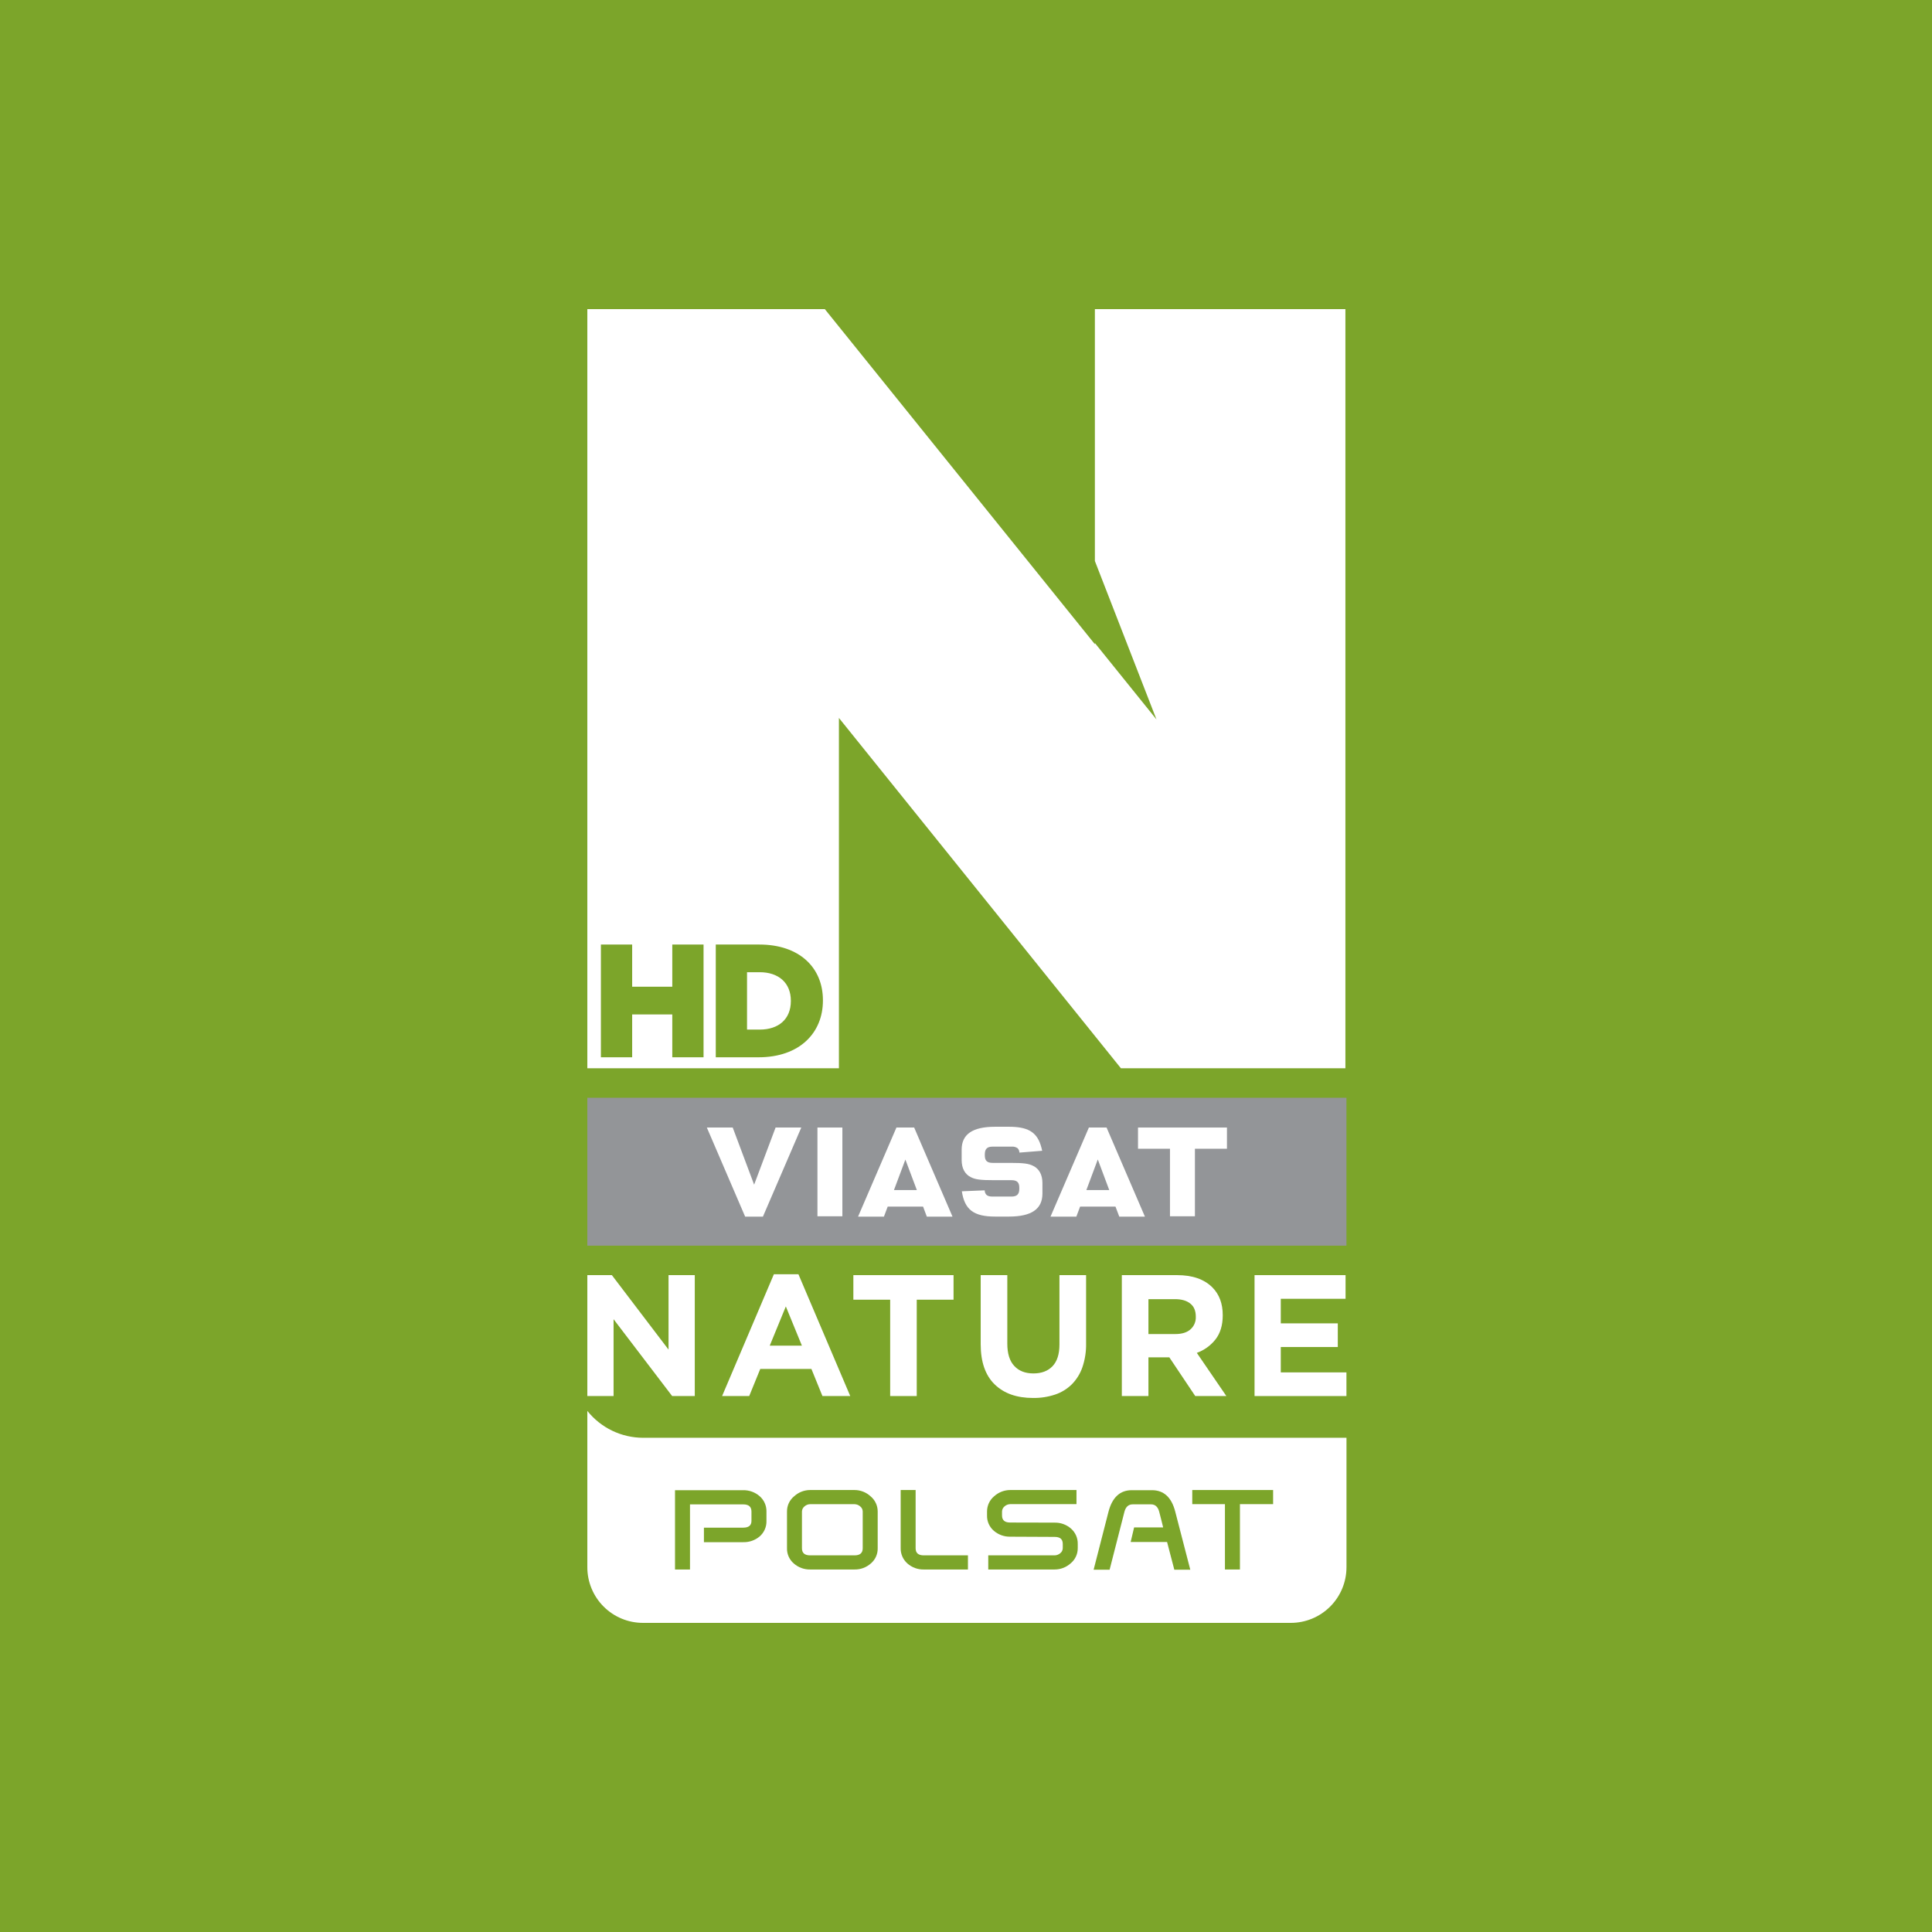
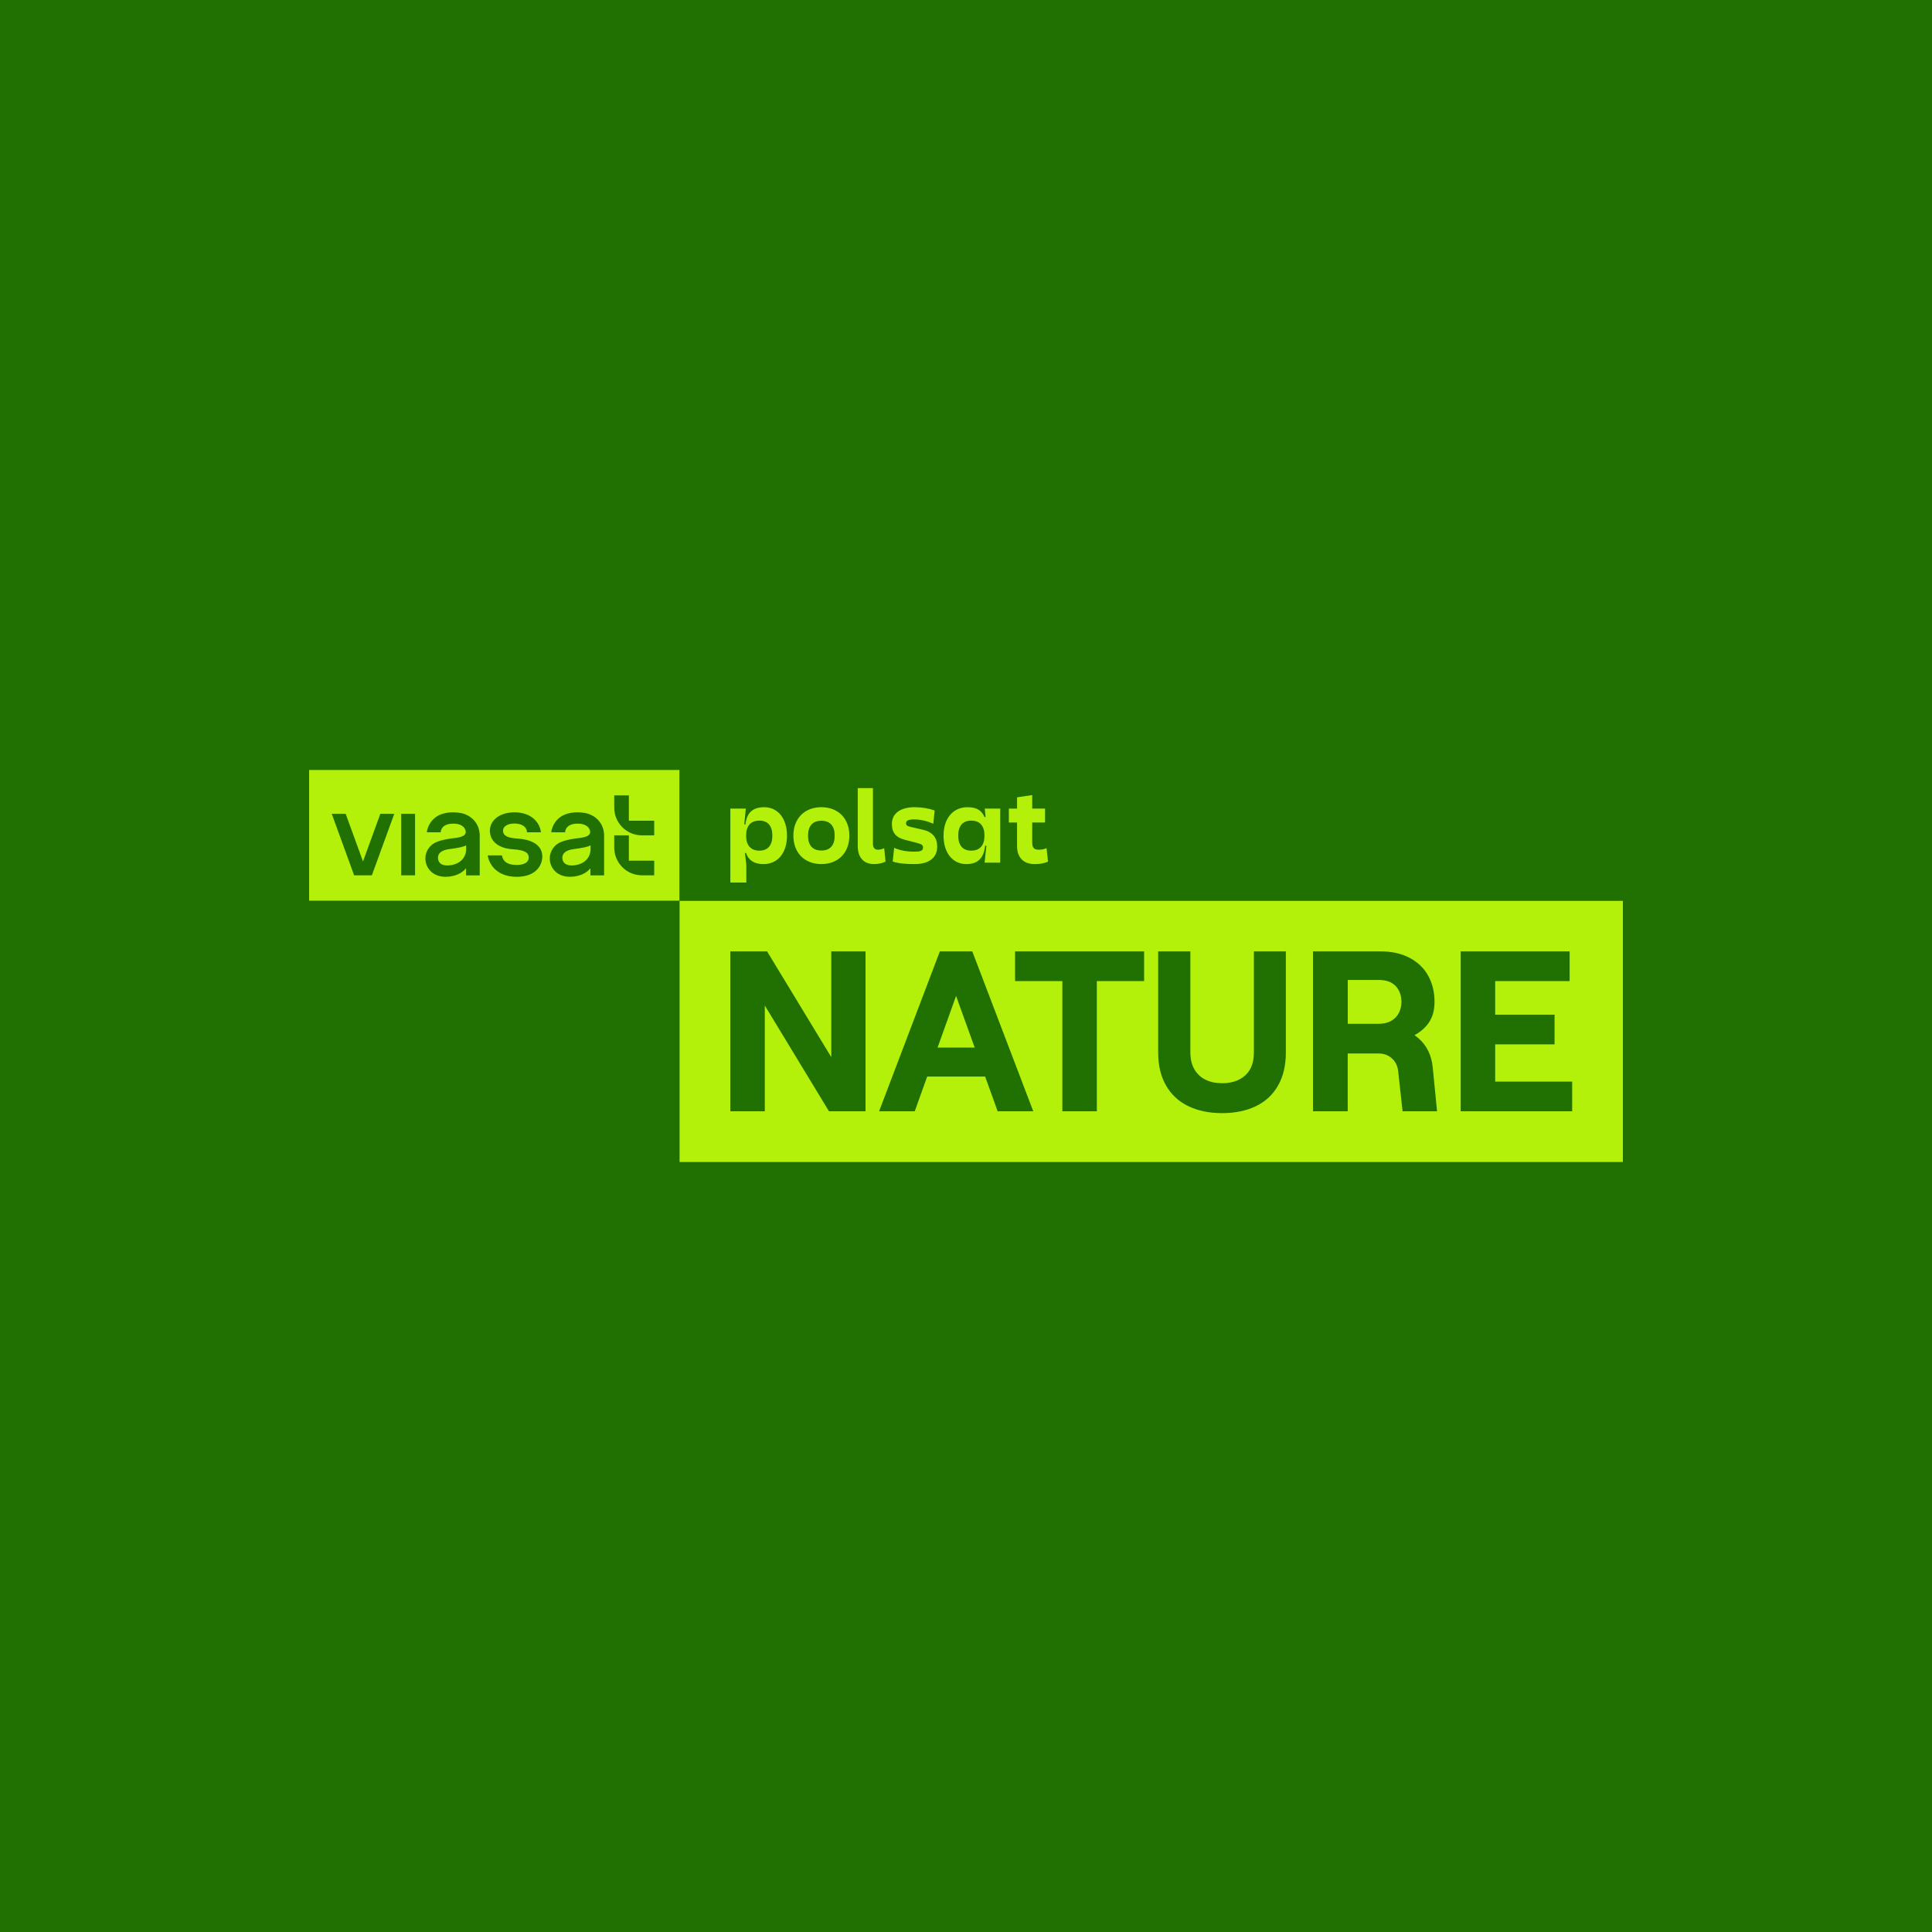
<svg xmlns="http://www.w3.org/2000/svg" width="250" height="250" viewBox="0 0 250 250" fill="none">
-   <rect width="250" height="250" fill="#7CA52A" />
-   <path d="M174.095 40H174.095H141.677V72.592L149.648 93.097L141.677 83.209V83.36L106.731 40H76V138.234H108.556V92.902L145.046 138.234H174.095V40Z" fill="white" />
-   <path d="M174.229 142.051H76V161.185H174.229V142.051Z" fill="#939598" />
-   <path d="M133.701 150.868C133.12 150.568 132.452 150.477 130.717 150.477H128.449C127.725 150.477 127.434 150.191 127.434 149.501V149.354C127.433 149.322 127.435 149.29 127.439 149.258C127.47 148.638 127.777 148.374 128.449 148.374H130.921C131.184 148.352 131.446 148.421 131.663 148.569C131.677 148.58 131.69 148.591 131.702 148.604C131.835 148.753 131.909 148.946 131.91 149.146C132.2 149.129 134.547 148.937 134.859 148.911C134.803 148.643 134.732 148.378 134.646 148.118C134.082 146.431 132.912 145.802 130.557 145.802H128.761C125.856 145.802 124.438 146.768 124.438 148.76V150.116C124.438 151.167 124.858 151.952 125.626 152.325C126.207 152.628 126.874 152.715 128.61 152.715H130.878C131.597 152.715 131.896 152.997 131.896 153.681V153.843C131.896 154.536 131.589 154.835 130.878 154.835H128.406C128.037 154.835 127.781 154.757 127.621 154.588C127.491 154.43 127.419 154.233 127.417 154.029C127.139 154.046 124.771 154.142 124.463 154.154C124.819 156.536 126.004 157.424 128.761 157.424H130.557C133.476 157.424 134.89 156.453 134.89 154.446V153.079C134.89 152.025 134.468 151.24 133.701 150.868Z" fill="white" />
-   <path d="M158.768 145.902H147.258V148.647H151.395V157.385H154.622V148.647H158.768V145.902Z" fill="white" />
-   <path d="M115.678 153.994L117.156 150.048L118.639 153.994H115.678ZM118.292 145.902H115.998L111.033 157.433H114.381L114.867 156.136H119.446L119.932 157.433H123.254L118.292 145.902Z" fill="white" />
-   <path d="M140.575 153.994L142.054 150.034L143.537 153.994H140.575ZM143.19 145.902H140.901L135.935 157.433H139.279L139.764 156.136H144.344L144.834 157.433H148.152L143.19 145.902Z" fill="white" />
-   <path d="M97.584 153.296L94.813 145.902H91.465L96.422 157.433H98.721L103.686 145.902H100.36L97.584 153.296Z" fill="white" />
-   <path d="M109.003 145.902H105.777V157.385H109.003V145.902Z" fill="white" />
-   <path d="M76 182.57V202.807C76.001 203.754 76.189 204.69 76.552 205.564C76.915 206.438 77.447 207.231 78.117 207.899C78.787 208.567 79.583 209.097 80.458 209.457C81.333 209.818 82.27 210.002 83.216 210H167.02C168.931 210.002 170.764 209.246 172.116 207.897C173.469 206.548 174.23 204.718 174.234 202.807V186.049H83.216C81.83 186.047 80.461 185.732 79.212 185.13C77.963 184.528 76.866 183.653 76 182.57Z" fill="white" />
-   <path d="M99.179 196.807C99.189 197.183 99.117 197.557 98.967 197.902C98.817 198.247 98.593 198.555 98.311 198.804C97.717 199.309 96.958 199.577 96.179 199.557H91.088V197.677H96.179C96.884 197.677 97.239 197.386 97.239 196.807V195.597C97.239 194.975 96.884 194.667 96.179 194.667H89.284V203.091H87.346V192.831H96.166C96.95 192.816 97.711 193.093 98.302 193.609C98.584 193.856 98.809 194.162 98.961 194.506C99.113 194.849 99.187 195.222 99.179 195.597L99.179 196.807Z" fill="#7CA52A" />
-   <path d="M111.636 200.343V195.58C111.634 195.453 111.603 195.327 111.545 195.214C111.487 195.1 111.405 195.001 111.303 194.923C111.102 194.747 110.846 194.647 110.579 194.641H104.836C104.566 194.643 104.307 194.744 104.106 194.923C104.006 195.001 103.923 195.101 103.865 195.214C103.808 195.328 103.776 195.453 103.772 195.58V200.343C103.772 200.958 104.122 201.263 104.836 201.263H110.579C111.282 201.263 111.636 200.958 111.636 200.343ZM113.573 200.322C113.584 200.7 113.51 201.075 113.356 201.42C113.202 201.766 112.971 202.071 112.682 202.315C112.101 202.831 111.346 203.108 110.568 203.091H104.844C104.063 203.108 103.305 202.831 102.719 202.315C102.432 202.07 102.203 201.764 102.051 201.419C101.898 201.074 101.825 200.699 101.838 200.322V195.58C101.835 195.206 101.916 194.835 102.075 194.496C102.235 194.158 102.468 193.859 102.758 193.622C103.326 193.098 104.071 192.807 104.844 192.808H110.568C111.34 192.808 112.084 193.099 112.651 193.622C112.94 193.86 113.172 194.159 113.332 194.498C113.491 194.836 113.574 195.206 113.573 195.58L113.573 200.322Z" fill="#7CA52A" />
-   <path d="M125.251 203.091H119.54C118.761 203.109 118.004 202.831 117.42 202.315C117.138 202.066 116.914 201.759 116.763 201.415C116.612 201.071 116.538 200.698 116.547 200.322V192.808H118.481V200.343C118.481 200.958 118.831 201.263 119.54 201.263H125.251V203.091Z" fill="#7CA52A" />
-   <path d="M139.296 194.636H130.713C130.445 194.643 130.189 194.745 129.989 194.923C129.89 195.003 129.81 195.102 129.753 195.216C129.697 195.329 129.665 195.454 129.661 195.58V196.093C129.661 196.712 130.01 197.015 130.713 197.015L136.455 197.028C137.226 197.008 137.977 197.275 138.563 197.776C138.853 198.024 139.084 198.334 139.239 198.682C139.394 199.031 139.47 199.41 139.46 199.791V200.331C139.463 200.705 139.382 201.076 139.224 201.415C139.066 201.754 138.834 202.054 138.546 202.293C137.976 202.809 137.233 203.094 136.464 203.091H127.881V201.263H136.468C136.734 201.258 136.99 201.161 137.192 200.988C137.293 200.911 137.376 200.811 137.433 200.697C137.49 200.584 137.52 200.458 137.521 200.331V199.791C137.521 199.171 137.176 198.874 136.468 198.874L130.731 198.847C129.953 198.865 129.195 198.594 128.605 198.086C128.319 197.841 128.091 197.534 127.938 197.19C127.785 196.845 127.712 196.47 127.723 196.093V195.58C127.723 195.206 127.805 194.836 127.963 194.497C128.122 194.158 128.353 193.857 128.64 193.617C129.213 193.098 129.958 192.809 130.731 192.808H139.296V194.636Z" fill="#7CA52A" />
-   <path d="M154.023 203.121H151.957L151.018 199.531H146.308L146.753 197.646H150.511C150.428 197.334 150.173 196.219 149.995 195.597C149.826 194.975 149.472 194.663 148.949 194.663H146.57C146.035 194.663 145.679 194.975 145.508 195.597L143.583 203.121H141.514L143.442 195.605C143.926 193.761 144.931 192.83 146.451 192.83H149.067C150.596 192.83 151.603 193.761 152.076 195.605L154.023 203.121Z" fill="#7CA52A" />
-   <path d="M164.74 194.636H160.447V203.092H158.508V194.636H154.279V192.808H164.74V194.636Z" fill="#7CA52A" />
-   <path d="M76 165.001H79.175L86.508 174.638V165.001H89.904V180.649H86.976L79.396 170.704V180.649H76V165.001Z" fill="white" />
-   <path d="M103.765 174.126L101.687 169.052L99.605 174.126H103.765ZM100.139 164.888H103.317L110.022 180.649H106.423L104.996 177.139H98.378L96.947 180.649H93.439L100.139 164.888Z" fill="white" />
-   <path d="M115.188 168.18H110.425V165.001H123.389V168.18H118.626V180.648H115.188V168.18Z" fill="white" />
-   <path d="M133.675 180.896C131.572 180.896 129.919 180.314 128.71 179.14C127.509 177.973 126.901 176.242 126.901 173.944V165.001H130.345V173.857C130.345 175.136 130.64 176.103 131.238 176.745C131.832 177.395 132.659 177.721 133.719 177.721C134.776 177.721 135.603 177.409 136.199 176.784C136.797 176.155 137.092 175.219 137.092 173.965V165.001H140.54V173.831C140.561 174.884 140.398 175.933 140.059 176.931C139.772 177.761 139.302 178.516 138.684 179.14C138.074 179.738 137.335 180.189 136.525 180.458C135.606 180.763 134.643 180.911 133.675 180.896Z" fill="white" />
-   <path d="M152.094 172.625C152.948 172.625 153.594 172.421 154.05 172.017C154.277 171.816 154.456 171.566 154.575 171.286C154.694 171.006 154.748 170.704 154.735 170.4V170.357C154.735 169.612 154.496 169.048 154.015 168.674C153.542 168.297 152.88 168.109 152.029 168.11H148.607V172.625H152.094ZM145.164 165.001H152.319C154.301 165.001 155.822 165.53 156.882 166.589C157.771 167.486 158.221 168.678 158.221 170.166V170.21C158.221 171.48 157.91 172.508 157.293 173.31C156.664 174.109 155.825 174.716 154.869 175.062L158.69 180.649H154.665L151.313 175.643H148.607V180.649H145.164L145.164 165.001Z" fill="white" />
-   <path d="M162.338 165.001H174.116V168.062H165.733V171.242H173.11V174.304H165.733V177.587H174.229V180.649H162.338V165.001Z" fill="white" />
-   <path d="M77.757 122.223H81.802V127.681H86.993V122.223H91.039V136.812H86.993V131.268H81.802V136.812H77.757V122.223Z" fill="#7CA52A" />
-   <path d="M98.313 133.228C100.728 133.228 102.336 131.896 102.336 129.539V129.494C102.336 127.164 100.728 125.804 98.313 125.804H96.665V133.228H98.313ZM92.621 122.223H98.252C103.462 122.223 106.486 125.221 106.486 129.429V129.477C106.486 133.687 103.423 136.812 98.165 136.812H92.621V122.223Z" fill="#7CA52A" />
+   <rect width="250" height="250" fill="#207102" />
+   <path d="M87.938 99.638H40V116.548H87.938V99.638Z" fill="#B3F10B" />
+   <path d="M63.109 110.685H64.948C65.094 111.522 65.727 111.924 66.831 111.924C67.78 111.924 68.418 111.624 68.418 110.965C68.418 110.442 68.074 109.996 66.397 109.899C64.366 109.783 63.39 108.737 63.39 107.5C63.39 106.127 64.681 105.114 66.584 105.114C68.697 105.114 69.849 106.365 69.997 107.703H68.2C68.167 106.997 67.541 106.562 66.554 106.562C65.787 106.562 65.093 106.881 65.093 107.488C65.093 108.265 65.935 108.443 67.015 108.513C68.418 108.604 70.175 109.141 70.175 110.831C70.175 111.844 69.473 113.459 66.86 113.459C64.246 113.459 63.263 111.776 63.109 110.685ZM49.216 105.307L46.973 111.472L44.73 105.307H42.928L45.823 113.264H48.121L51.017 105.307C51.017 105.307 49.216 105.307 49.216 105.307ZM51.917 105.307H53.707V113.264H51.917C51.917 113.264 51.917 105.307 51.917 105.307ZM60.304 112.357C59.805 112.987 58.843 113.458 57.655 113.458C56.007 113.458 55.07 112.349 55.043 111.114C55.022 110.191 55.599 109.288 56.567 108.921C57.11 108.716 57.852 108.549 58.904 108.432C59.877 108.323 60.34 108.046 60.262 107.564C60.167 106.974 59.59 106.577 58.676 106.577C57.639 106.577 57.08 106.991 57.023 107.701L55.225 107.695C55.356 106.746 56.019 105.632 57.391 105.275C57.81 105.165 58.106 105.114 58.617 105.114C59.211 105.114 59.71 105.207 59.961 105.285C61.124 105.647 62.075 106.64 62.075 108.137V113.272H60.306V112.357C60.306 112.357 60.304 112.357 60.304 112.357ZM60.319 109.931V109.379C60.054 109.574 59.264 109.728 58.16 109.872C57.133 110.005 56.672 110.407 56.672 110.994C56.672 111.58 57.076 111.99 57.863 111.99C58.545 111.99 59.224 111.785 59.703 111.337C60.105 110.962 60.317 110.426 60.317 109.933C60.317 109.933 60.319 109.931 60.319 109.931ZM76.4 112.357C75.901 112.987 74.939 113.458 73.751 113.458C72.104 113.458 71.166 112.349 71.139 111.114C71.119 110.191 71.695 109.288 72.663 108.921C73.206 108.716 73.948 108.549 75 108.432C75.974 108.323 76.437 108.046 76.359 107.564C76.264 106.974 75.687 106.577 74.772 106.577C73.736 106.577 73.176 106.991 73.119 107.701L71.322 107.695C71.453 106.746 72.115 105.632 73.487 105.275C73.907 105.165 74.203 105.114 74.713 105.114C75.307 105.114 75.806 105.207 76.057 105.285C77.22 105.647 78.171 106.64 78.171 108.137V113.272H76.402V112.357L76.4 112.357ZM76.416 109.931V109.379C76.15 109.574 75.361 109.728 74.256 109.872C73.229 110.005 72.768 110.407 72.768 110.994C72.768 111.58 73.172 111.99 73.96 111.99C74.641 111.99 75.321 111.785 75.799 111.337C76.201 110.962 76.414 110.426 76.414 109.933C76.414 109.933 76.416 109.931 76.416 109.931ZM81.373 106.203V102.922H79.483V104.512C79.483 106.49 81.087 108.094 83.064 108.094H84.655V106.203L81.373 106.203ZM81.373 111.374V108.092H79.483V109.682C79.483 111.66 81.087 113.264 83.064 113.264H84.655V111.374H81.373Z" fill="#207102" />
+   <path d="M210 116.546H87.938V150.363H210V116.546Z" fill="#B3F10B" />
+   <path d="M107.567 123.109H112V143.801H107.27L98.965 130.115V143.801H94.503V123.109H99.261L107.567 136.796L107.567 123.109ZM125.815 123.109L133.707 143.801H129.097L127.477 139.309H119.976L118.366 143.801H113.754L121.617 123.109C121.617 123.109 125.815 123.109 125.815 123.109ZM126.124 135.555L123.716 128.873L121.322 135.555H126.124ZM131.35 126.953H137.468V143.801H141.931V126.953H148.049V123.109H131.35L131.35 126.953ZM162.252 136.175C162.252 137.496 161.878 138.491 161.128 139.161C160.378 139.833 159.384 140.167 158.143 140.167C157.334 140.167 156.626 140.019 156.015 139.723C155.404 139.427 154.922 138.982 154.567 138.392C154.212 137.802 154.034 137.062 154.034 136.175V123.109H149.866V136.175C149.866 137.87 150.211 139.309 150.9 140.491C151.591 141.674 152.555 142.56 153.796 143.152C155.038 143.743 156.488 144.039 158.143 144.039C159.798 144.039 161.246 143.743 162.487 143.152C163.728 142.56 164.689 141.674 165.368 140.491C166.05 139.309 166.389 137.87 166.389 136.175V123.109H162.252V136.175ZM185.393 138.096L185.955 143.801H181.493L180.931 138.688C180.872 137.978 180.607 137.407 180.132 136.972C179.66 136.54 179.077 136.323 178.388 136.323H174.395V143.801H169.902V123.109H178.652C180.09 123.109 181.337 123.386 182.391 123.937C183.444 124.489 184.249 125.258 184.799 126.243C185.35 127.228 185.627 128.361 185.627 129.642C185.627 130.923 185.287 131.903 184.608 132.702C184.179 133.203 183.655 133.619 183.033 133.95C183.216 134.074 183.392 134.209 183.56 134.357C184.625 135.293 185.236 136.54 185.393 138.096ZM174.4 132.48H178.39C179.039 132.48 179.587 132.353 180.03 132.096L180.028 132.094C180.472 131.838 180.8 131.495 181.019 131.06C181.235 130.627 181.345 130.155 181.345 129.642C181.345 128.815 181.098 128.135 180.607 127.602C180.113 127.07 179.375 126.805 178.39 126.805H174.4L174.4 132.48ZM193.475 139.96V135.141H201.159V131.297H193.475V126.953H203.11V123.109H189.013V143.803H203.437V139.96L193.475 139.96Z" fill="#207102" />
+   <path d="M210 99.637H87.938V116.547H210V99.637Z" fill="#207102" />
+   <path d="M98.893 104.453C97.368 104.453 96.626 105.197 96.456 106.685L96.306 106.672L96.508 104.636H94.508V114.203H96.574V111.984L96.404 110.391L96.548 110.378C96.789 111.201 97.492 111.814 98.802 111.814C100.659 111.814 101.838 110.339 101.838 108.134C101.838 105.915 100.659 104.453 98.893 104.453ZM98.261 110.072C97.147 110.072 96.548 109.393 96.548 108.134C96.548 106.868 97.147 106.189 98.261 106.189C99.362 106.189 99.942 106.868 99.942 108.134C99.942 109.393 99.362 110.072 98.261 110.072ZM108.009 108.131C108.009 106.882 107.412 106.205 106.284 106.205C105.157 106.205 104.56 106.882 104.56 108.131C104.56 109.393 105.157 110.057 106.284 110.057C107.412 110.057 108.009 109.393 108.009 108.131ZM109.906 108.131C109.906 110.35 108.46 111.811 106.284 111.811C104.109 111.811 102.663 110.349 102.663 108.131C102.663 105.912 104.109 104.451 106.284 104.451C108.46 104.451 109.906 105.912 109.906 108.131ZM114.416 109.765L114.589 111.492C114.137 111.705 113.66 111.812 113.089 111.812C111.736 111.812 110.993 110.921 110.993 109.486V101.98H112.957V109.18C112.957 109.686 113.169 109.951 113.607 109.951C113.886 109.951 114.072 109.898 114.416 109.765ZM120.943 104.876L120.77 106.59C119.908 106.218 119.085 106.032 118.29 106.032C117.547 106.032 117.242 106.178 117.242 106.536C117.242 106.789 117.401 106.909 117.891 107.015L119.444 107.374C120.744 107.679 121.274 108.449 121.274 109.553C121.274 111.027 120.173 111.811 118.342 111.811C117.029 111.811 116.234 111.718 115.517 111.479L115.703 109.712C116.499 110.057 117.308 110.203 118.342 110.203C119.152 110.203 119.43 110.071 119.444 109.672C119.444 109.367 119.271 109.233 118.661 109.074L117.109 108.676C115.929 108.37 115.411 107.746 115.411 106.616C115.411 105.261 116.512 104.451 118.356 104.451C119.271 104.451 120.16 104.597 120.943 104.876ZM127.431 104.636L127.535 105.712L127.392 105.726C127.072 104.969 126.512 104.453 125.19 104.453C123.294 104.453 122.095 105.928 122.095 108.134C122.095 110.352 123.274 111.814 125.04 111.814C126.564 111.814 127.314 110.998 127.483 109.419L127.639 109.432L127.405 111.625H129.431V104.636L127.431 104.636ZM125.678 110.072C124.577 110.072 123.997 109.393 123.997 108.134C123.997 106.868 124.577 106.189 125.678 106.189C126.792 106.189 127.392 106.868 127.392 108.134C127.392 109.393 126.792 110.072 125.678 110.072ZM135.614 111.494C135.191 111.677 134.728 111.814 133.888 111.814C132.5 111.814 131.607 111.012 131.607 109.497V106.43H130.545V104.636H131.607V103.174L133.569 102.88V104.636H135.23V106.43H133.569V108.969C133.569 109.726 133.784 109.954 134.461 109.954C134.78 109.954 135.054 109.896 135.425 109.752L135.614 111.494Z" fill="#B3F10B" />
</svg>
